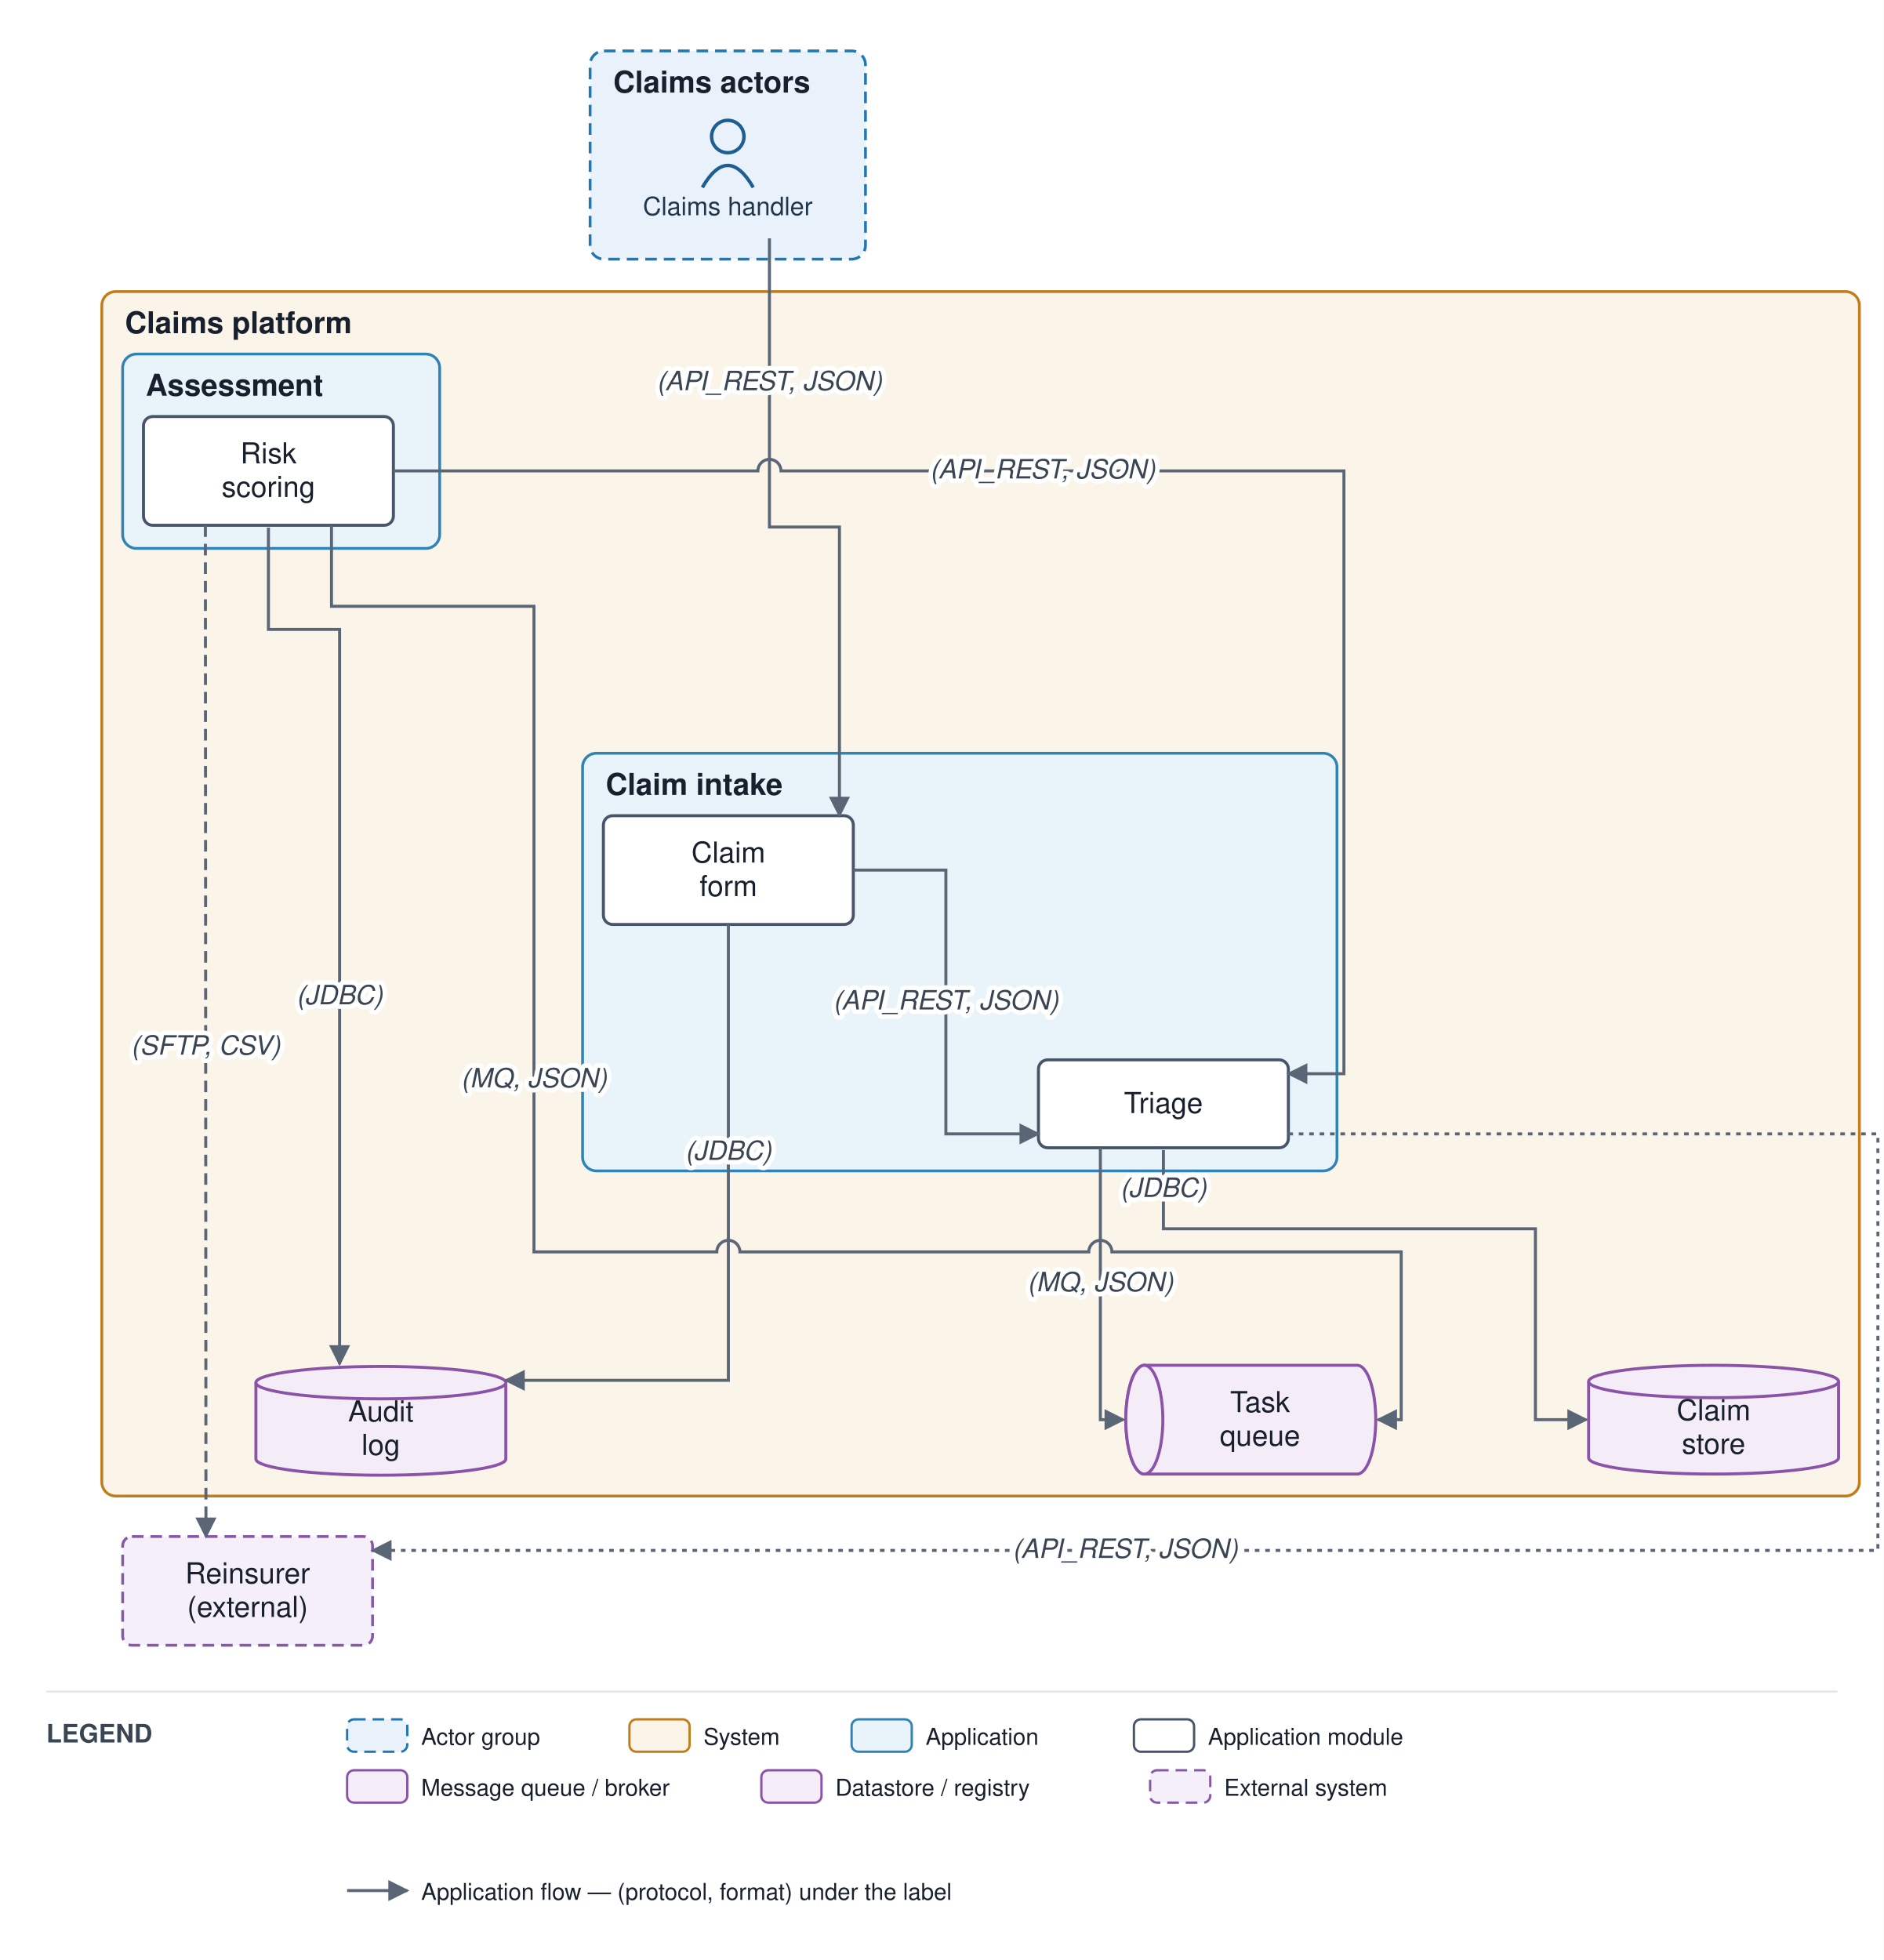
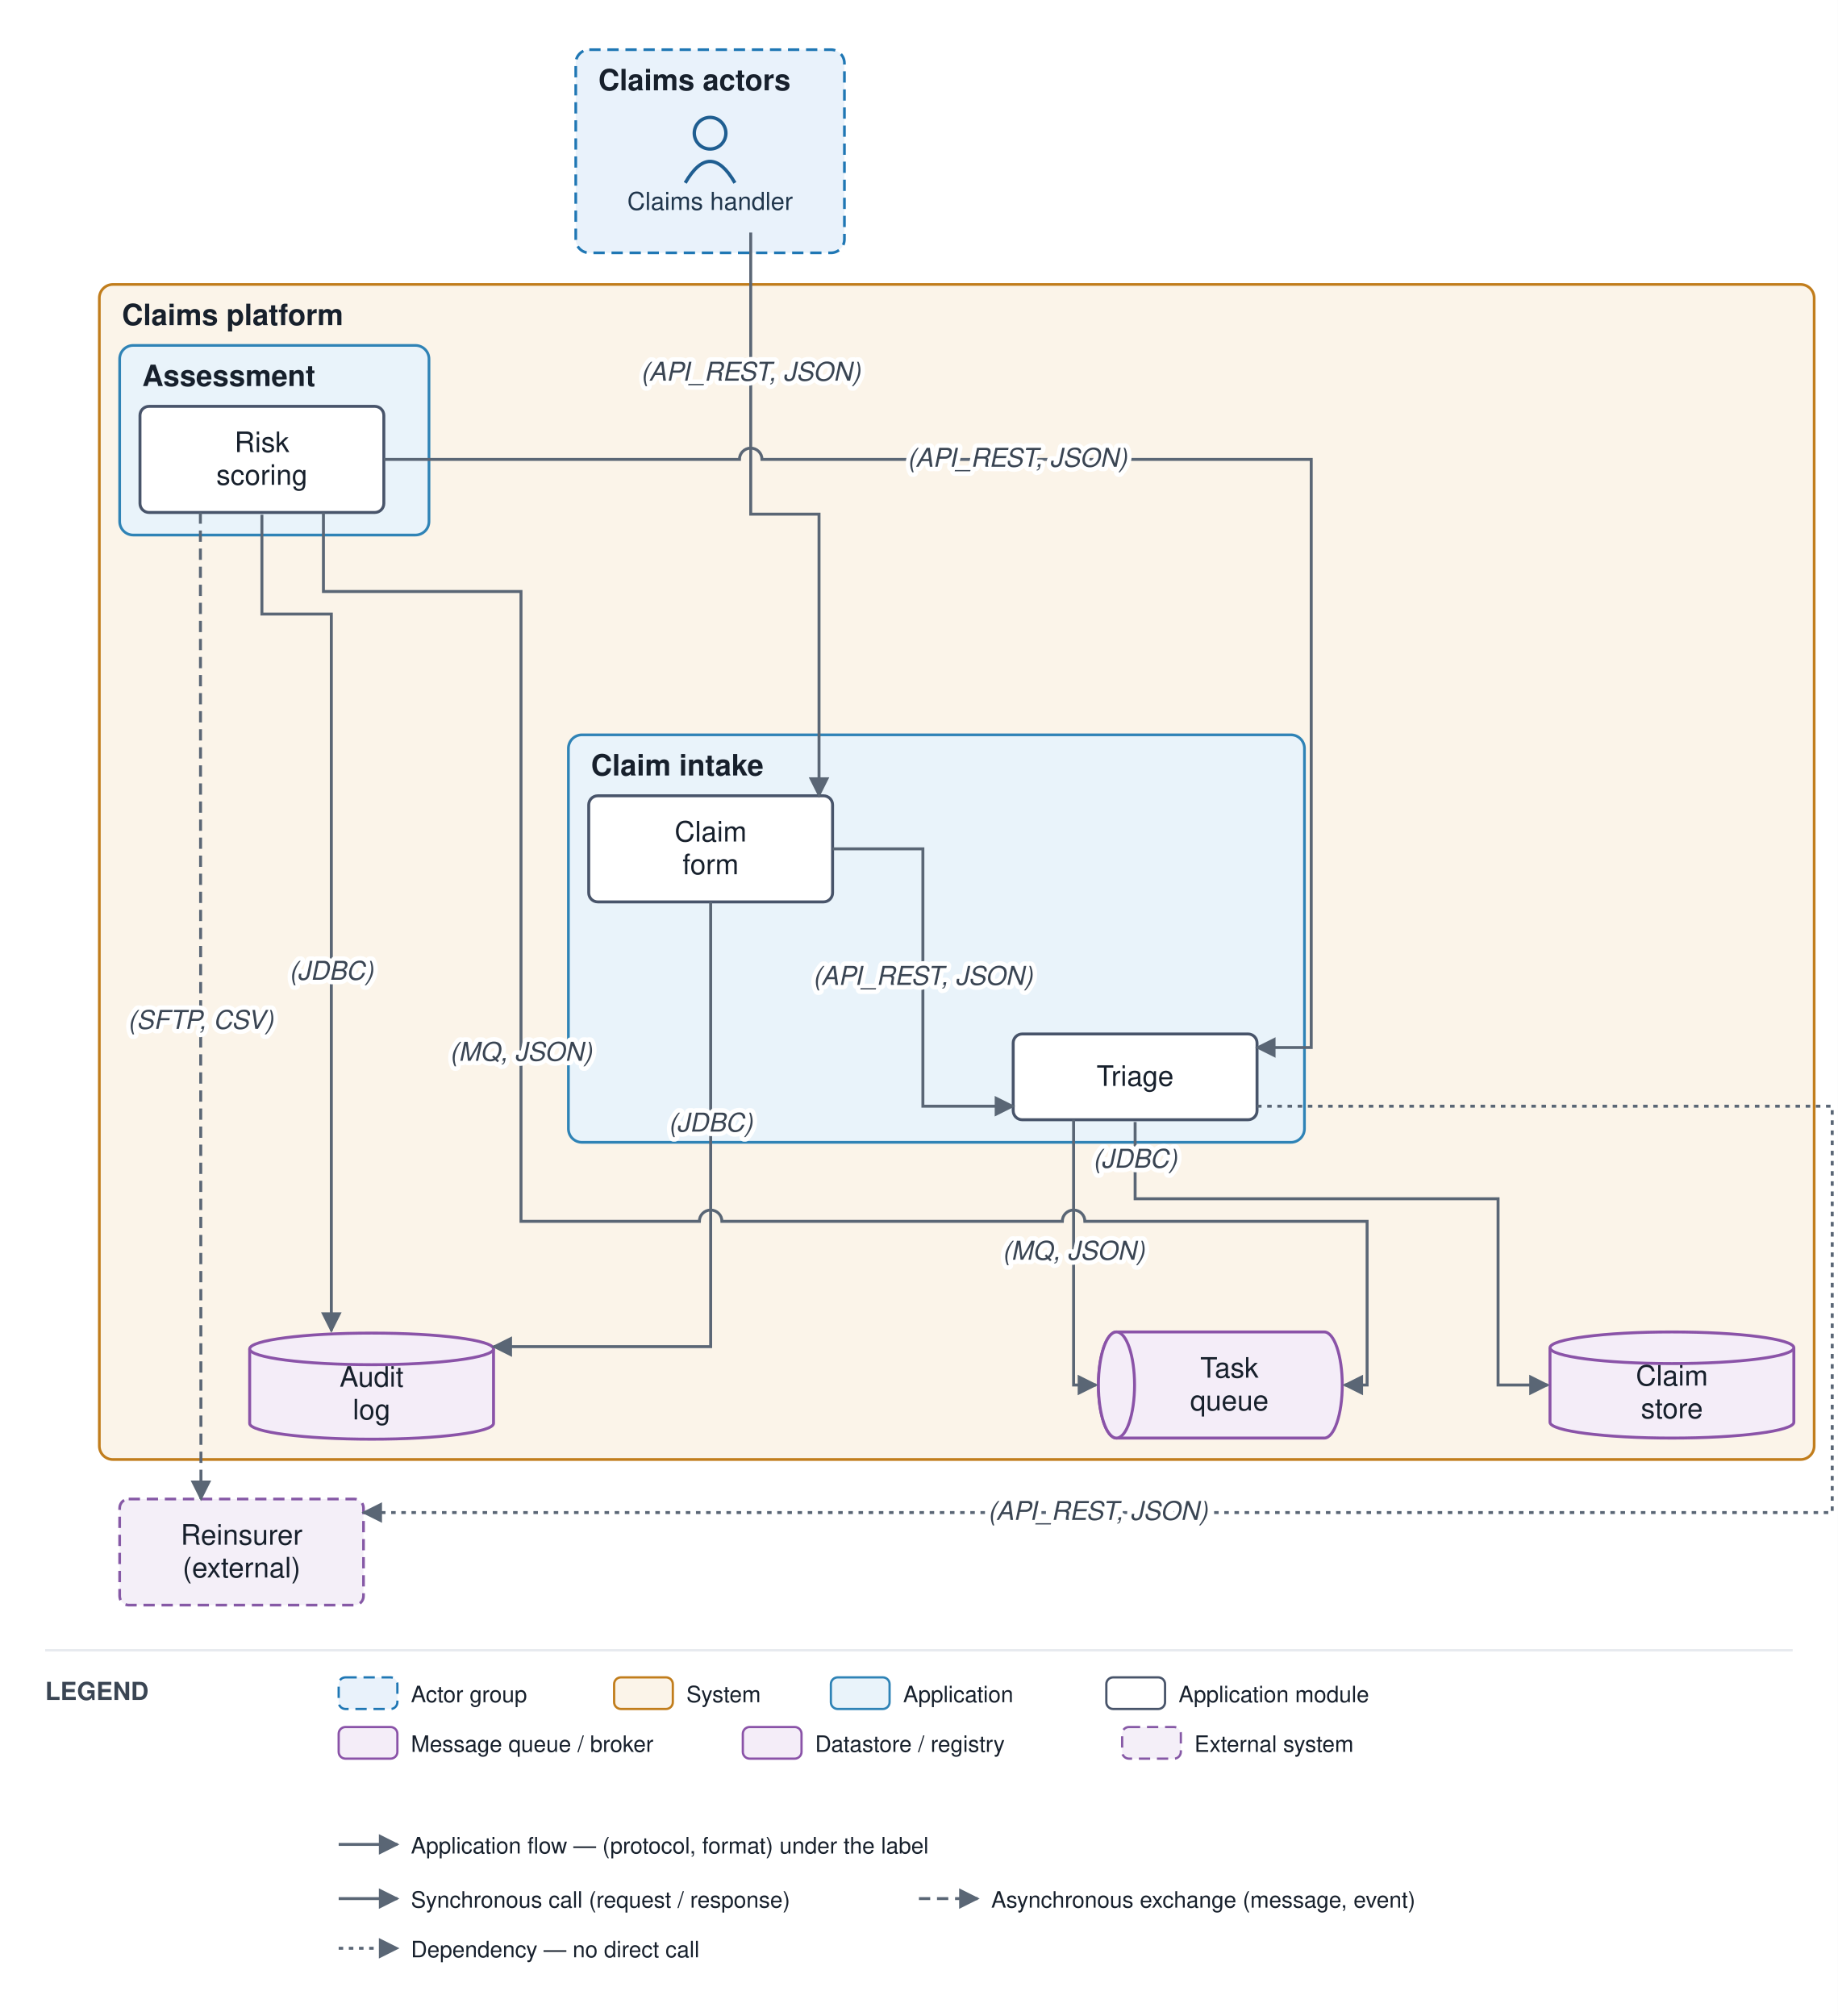
- <svg xmlns="http://www.w3.org/2000/svg" viewBox="0 0 814 847" font-family="Helvetica,Arial,sans-serif">
+ <svg xmlns="http://www.w3.org/2000/svg" viewBox="0 0 814 893" font-family="Helvetica,Arial,sans-serif">
  <defs>
    <marker id="arr" viewBox="0 0 10 10" refX="9" refY="5" markerWidth="7" markerHeight="7" orient="auto-start-reverse">
      <path d="M0,0 L10,5 L0,10 z" fill="#5a6675" />
    </marker>
  </defs>
-   <rect width="814" height="847" fill="#ffffff" />
+   <rect width="814" height="893" fill="#ffffff" />
  <rect x="255" y="22" width="119" height="90" rx="6" fill="#e9f2fb" stroke="#1f77b4" stroke-width="1.2" stroke-dasharray="5 3" />
  <text x="265" y="40" font-size="13" font-weight="bold" fill="#17202c">Claims actors</text>
  <rect x="44" y="126" width="759.5" height="520.5" rx="6" fill="#fbf4e9" stroke="#c17d1c" stroke-width="1.2" />
  <text x="54" y="144" font-size="13" font-weight="bold" fill="#17202c">Claims platform</text>
  <rect x="251.75" y="325.5" width="326" height="180.5" rx="6" fill="#e9f3fa" stroke="#2f83b6" stroke-width="1.2" />
  <text x="261.75" y="343.5" font-size="13" font-weight="bold" fill="#17202c">Claim intake</text>
  <rect x="53" y="153" width="137" height="84" rx="6" fill="#e9f3fa" stroke="#2f83b6" stroke-width="1.2" />
  <text x="63" y="171" font-size="13" font-weight="bold" fill="#17202c">Assessment</text>
  <circle cx="314.5" cy="59" r="7" fill="none" stroke="#1f5e91" stroke-width="1.5" />
  <path d="M 303.5 81 q 11 -19 22 0" fill="none" stroke="#1f5e91" stroke-width="1.5" />
  <text x="314.5" y="93" font-size="11" text-anchor="middle" fill="#20364c">Claims handler</text>
  <rect x="260.75" y="352.5" width="108" height="47" rx="4" fill="#ffffff" stroke="#48546a" stroke-width="1.3" />
  <text x="314.75" y="372.75" font-size="12.5" text-anchor="middle" fill="#17202c">Claim</text>
  <text x="314.75" y="387.25" font-size="12.5" text-anchor="middle" fill="#17202c">form</text>
  <rect x="448.75" y="458" width="108" height="38" rx="4" fill="#ffffff" stroke="#48546a" stroke-width="1.3" />
  <text x="502.75" y="481" font-size="12.5" text-anchor="middle" fill="#17202c">Triage</text>
  <rect x="62" y="180" width="108" height="47" rx="4" fill="#ffffff" stroke="#48546a" stroke-width="1.3" />
  <text x="116" y="200.25" font-size="12.5" text-anchor="middle" fill="#17202c">Risk</text>
  <text x="116" y="214.75" font-size="12.5" text-anchor="middle" fill="#17202c">scoring</text>
  <path d="M 494.5 590 h 92 a 8 23.5 0 0 1 0 47 h -92 a 8 23.5 0 0 1 0 -47" fill="#f4edf8" stroke="#8a53a8" stroke-width="1.3" />
  <ellipse cx="494.5" cy="613.5" rx="8" ry="23.5" fill="#f4edf8" stroke="#8a53a8" stroke-width="1.3" />
  <text x="544.5" y="610.25" font-size="12.5" text-anchor="middle" fill="#17202c">Task</text>
  <text x="544.5" y="624.75" font-size="12.5" text-anchor="middle" fill="#17202c">queue</text>
  <path d="M 686.5 597 v 33 a 54 7 0 0 0 108 0 v -33" fill="#f4edf8" stroke="#8a53a8" stroke-width="1.3" />
  <ellipse cx="740.5" cy="597" rx="54" ry="7" fill="#f4edf8" stroke="#8a53a8" stroke-width="1.3" />
  <text x="740.5" y="613.75" font-size="12.5" text-anchor="middle" fill="#17202c">Claim</text>
  <text x="740.5" y="628.25" font-size="12.5" text-anchor="middle" fill="#17202c">store</text>
  <path d="M 110.583 597.5 v 33 a 54 7 0 0 0 108 0 v -33" fill="#f4edf8" stroke="#8a53a8" stroke-width="1.3" />
  <ellipse cx="164.583" cy="597.5" rx="54" ry="7" fill="#f4edf8" stroke="#8a53a8" stroke-width="1.3" />
  <text x="164.583" y="614.25" font-size="12.5" text-anchor="middle" fill="#17202c">Audit</text>
  <text x="164.583" y="628.75" font-size="12.5" text-anchor="middle" fill="#17202c">log</text>
  <rect x="53" y="664" width="108" height="47" rx="4" fill="#f4eff8" stroke="#8659a6" stroke-width="1.2" stroke-dasharray="5 3" />
  <text x="107" y="684.25" font-size="12.5" text-anchor="middle" fill="#17202c">Reinsurer</text>
  <text x="107" y="698.75" font-size="12.5" text-anchor="middle" fill="#17202c">(external)</text>
  <path d="M 332.5 103 L 332.5 227.75 L 362.75 227.75 L 362.75 352.5" fill="none" stroke="#5a6675" stroke-width="1.3" marker-end="url(#arr)" />
  <path d="M 368.75 376 L 408.75 376 L 408.75 490 L 448.75 490" fill="none" stroke="#5a6675" stroke-width="1.3" marker-end="url(#arr)" />
  <path d="M 502.75 497 L 502.75 531 L 663.5 531 L 663.5 613.5 L 685.5 613.5" fill="none" stroke="#5a6675" stroke-width="1.3" marker-end="url(#arr)" />
  <path d="M 475.5 496 L 475.5 613.5 L 485.5 613.5" fill="none" stroke="#5a6675" stroke-width="1.3" marker-end="url(#arr)" />
  <path d="M 143.25 227 L 143.25 262 L 230.75 262 L 230.75 541 L 309.75 541 A 5 5 0 0 1 319.75 541 L 470.5 541 A 5 5 0 0 1 480.5 541 L 605.5 541 L 605.5 613.5 L 595.5 613.5" fill="none" stroke="#5a6675" stroke-width="1.3" marker-end="url(#arr)" />
  <path d="M 116 228 L 116 272 L 146.75 272 L 146.75 589.5" fill="none" stroke="#5a6675" stroke-width="1.3" marker-end="url(#arr)" />
  <path d="M 88.75 227 L 89 664" fill="none" stroke="#5a6675" stroke-width="1.3" stroke-dasharray="5 3" marker-end="url(#arr)" />
  <path d="M 556.75 490 L 811.5 490 L 811.5 670 L 161 670" fill="none" stroke="#5a6675" stroke-width="1.3" stroke-dasharray="2 2.5" marker-end="url(#arr)" />
  <path d="M 314.75 399.5 L 314.75 596.5 L 218.583 596.5" fill="none" stroke="#5a6675" stroke-width="1.3" marker-end="url(#arr)" />
  <path d="M 170 203.5 L 327.5 203.5 A 5 5 0 0 1 337.5 203.5 L 580.75 203.5 L 580.75 464 L 556.75 464" fill="none" stroke="#5a6675" stroke-width="1.3" marker-end="url(#arr)" />
  <text x="332.5" y="168.625" font-size="11.5" text-anchor="middle" fill="#3a4553" font-style="italic" stroke="#ffffff" stroke-width="4" paint-order="stroke" stroke-linejoin="round">(API_REST, JSON)</text>
  <text x="408.75" y="436.25" font-size="11.5" text-anchor="middle" fill="#3a4553" font-style="italic" stroke="#ffffff" stroke-width="4" paint-order="stroke" stroke-linejoin="round">(API_REST, JSON)</text>
  <text x="502.75" y="517.25" font-size="11.5" text-anchor="middle" fill="#3a4553" font-style="italic" stroke="#ffffff" stroke-width="4" paint-order="stroke" stroke-linejoin="round">(JDBC)</text>
  <text x="475.5" y="558" font-size="11.5" text-anchor="middle" fill="#3a4553" font-style="italic" stroke="#ffffff" stroke-width="4" paint-order="stroke" stroke-linejoin="round">(MQ, JSON)</text>
  <text x="230.75" y="469.875" font-size="11.5" text-anchor="middle" fill="#3a4553" font-style="italic" stroke="#ffffff" stroke-width="4" paint-order="stroke" stroke-linejoin="round">(MQ, JSON)</text>
  <text x="146.75" y="434" font-size="11.5" text-anchor="middle" fill="#3a4553" font-style="italic" stroke="#ffffff" stroke-width="4" paint-order="stroke" stroke-linejoin="round">(JDBC)</text>
  <text x="88.875" y="455.75" font-size="11.5" text-anchor="middle" fill="#3a4553" font-style="italic" stroke="#ffffff" stroke-width="4" paint-order="stroke" stroke-linejoin="round">(SFTP, CSV)</text>
  <text x="486.25" y="673.25" font-size="11.5" text-anchor="middle" fill="#3a4553" font-style="italic" stroke="#ffffff" stroke-width="4" paint-order="stroke" stroke-linejoin="round">(API_REST, JSON)</text>
  <text x="314.75" y="501.25" font-size="11.5" text-anchor="middle" fill="#3a4553" font-style="italic" stroke="#ffffff" stroke-width="4" paint-order="stroke" stroke-linejoin="round">(JDBC)</text>
  <text x="450.562" y="206.75" font-size="11.5" text-anchor="middle" fill="#3a4553" font-style="italic" stroke="#ffffff" stroke-width="4" paint-order="stroke" stroke-linejoin="round">(API_REST, JSON)</text>
  <line x1="20" y1="731" x2="794" y2="731" stroke="#e6e9ee" stroke-width="1" />
  <text x="20" y="753" font-size="11" font-weight="bold" fill="#3a4553">LEGEND</text>
  <rect x="150" y="743" width="26" height="14" rx="3" fill="#e9f2fb" stroke="#1f77b4" stroke-dasharray="5 3" />
  <text x="182" y="754" font-size="10" fill="#17202c">Actor group</text>
  <rect x="272" y="743" width="26" height="14" rx="3" fill="#fbf4e9" stroke="#c17d1c" />
  <text x="304" y="754" font-size="10" fill="#17202c">System</text>
  <rect x="368" y="743" width="26" height="14" rx="3" fill="#e9f3fa" stroke="#2f83b6" />
  <text x="400" y="754" font-size="10" fill="#17202c">Application</text>
  <rect x="490" y="743" width="26" height="14" rx="3" fill="#ffffff" stroke="#48546a" />
  <text x="522" y="754" font-size="10" fill="#17202c">Application module</text>
  <rect x="150" y="765" width="26" height="14" rx="3" fill="#f4edf8" stroke="#8a53a8" />
  <text x="182" y="776" font-size="10" fill="#17202c">Message queue / broker</text>
  <rect x="329" y="765" width="26" height="14" rx="3" fill="#f4edf8" stroke="#8a53a8" />
  <text x="361" y="776" font-size="10" fill="#17202c">Datastore / registry</text>
  <rect x="497" y="765" width="26" height="14" rx="3" fill="#f4eff8" stroke="#8659a6" stroke-dasharray="5 3" />
  <text x="529" y="776" font-size="10" fill="#17202c">External system</text>
  <line x1="150" y1="817" x2="176" y2="817" stroke="#5a6675" stroke-width="1.3" marker-end="url(#arr)" />
  <text x="182" y="821" font-size="10" fill="#17202c">Application flow — (protocol, format) under the label</text>
+   <line x1="150" y1="841" x2="176" y2="841" stroke="#5a6675" stroke-width="1.3" marker-end="url(#arr)" />
+   <text x="182" y="845" font-size="10" fill="#17202c">Synchronous call (request / response)</text>
+   <line x1="407" y1="841" x2="433" y2="841" stroke="#5a6675" stroke-width="1.3" stroke-dasharray="5 3" marker-end="url(#arr)" />
+   <text x="439" y="845" font-size="10" fill="#17202c">Asynchronous exchange (message, event)</text>
+   <line x1="150" y1="863" x2="176" y2="863" stroke="#5a6675" stroke-width="1.3" stroke-dasharray="2 2.5" marker-end="url(#arr)" />
+   <text x="182" y="867" font-size="10" fill="#17202c">Dependency — no direct call</text>
</svg>
